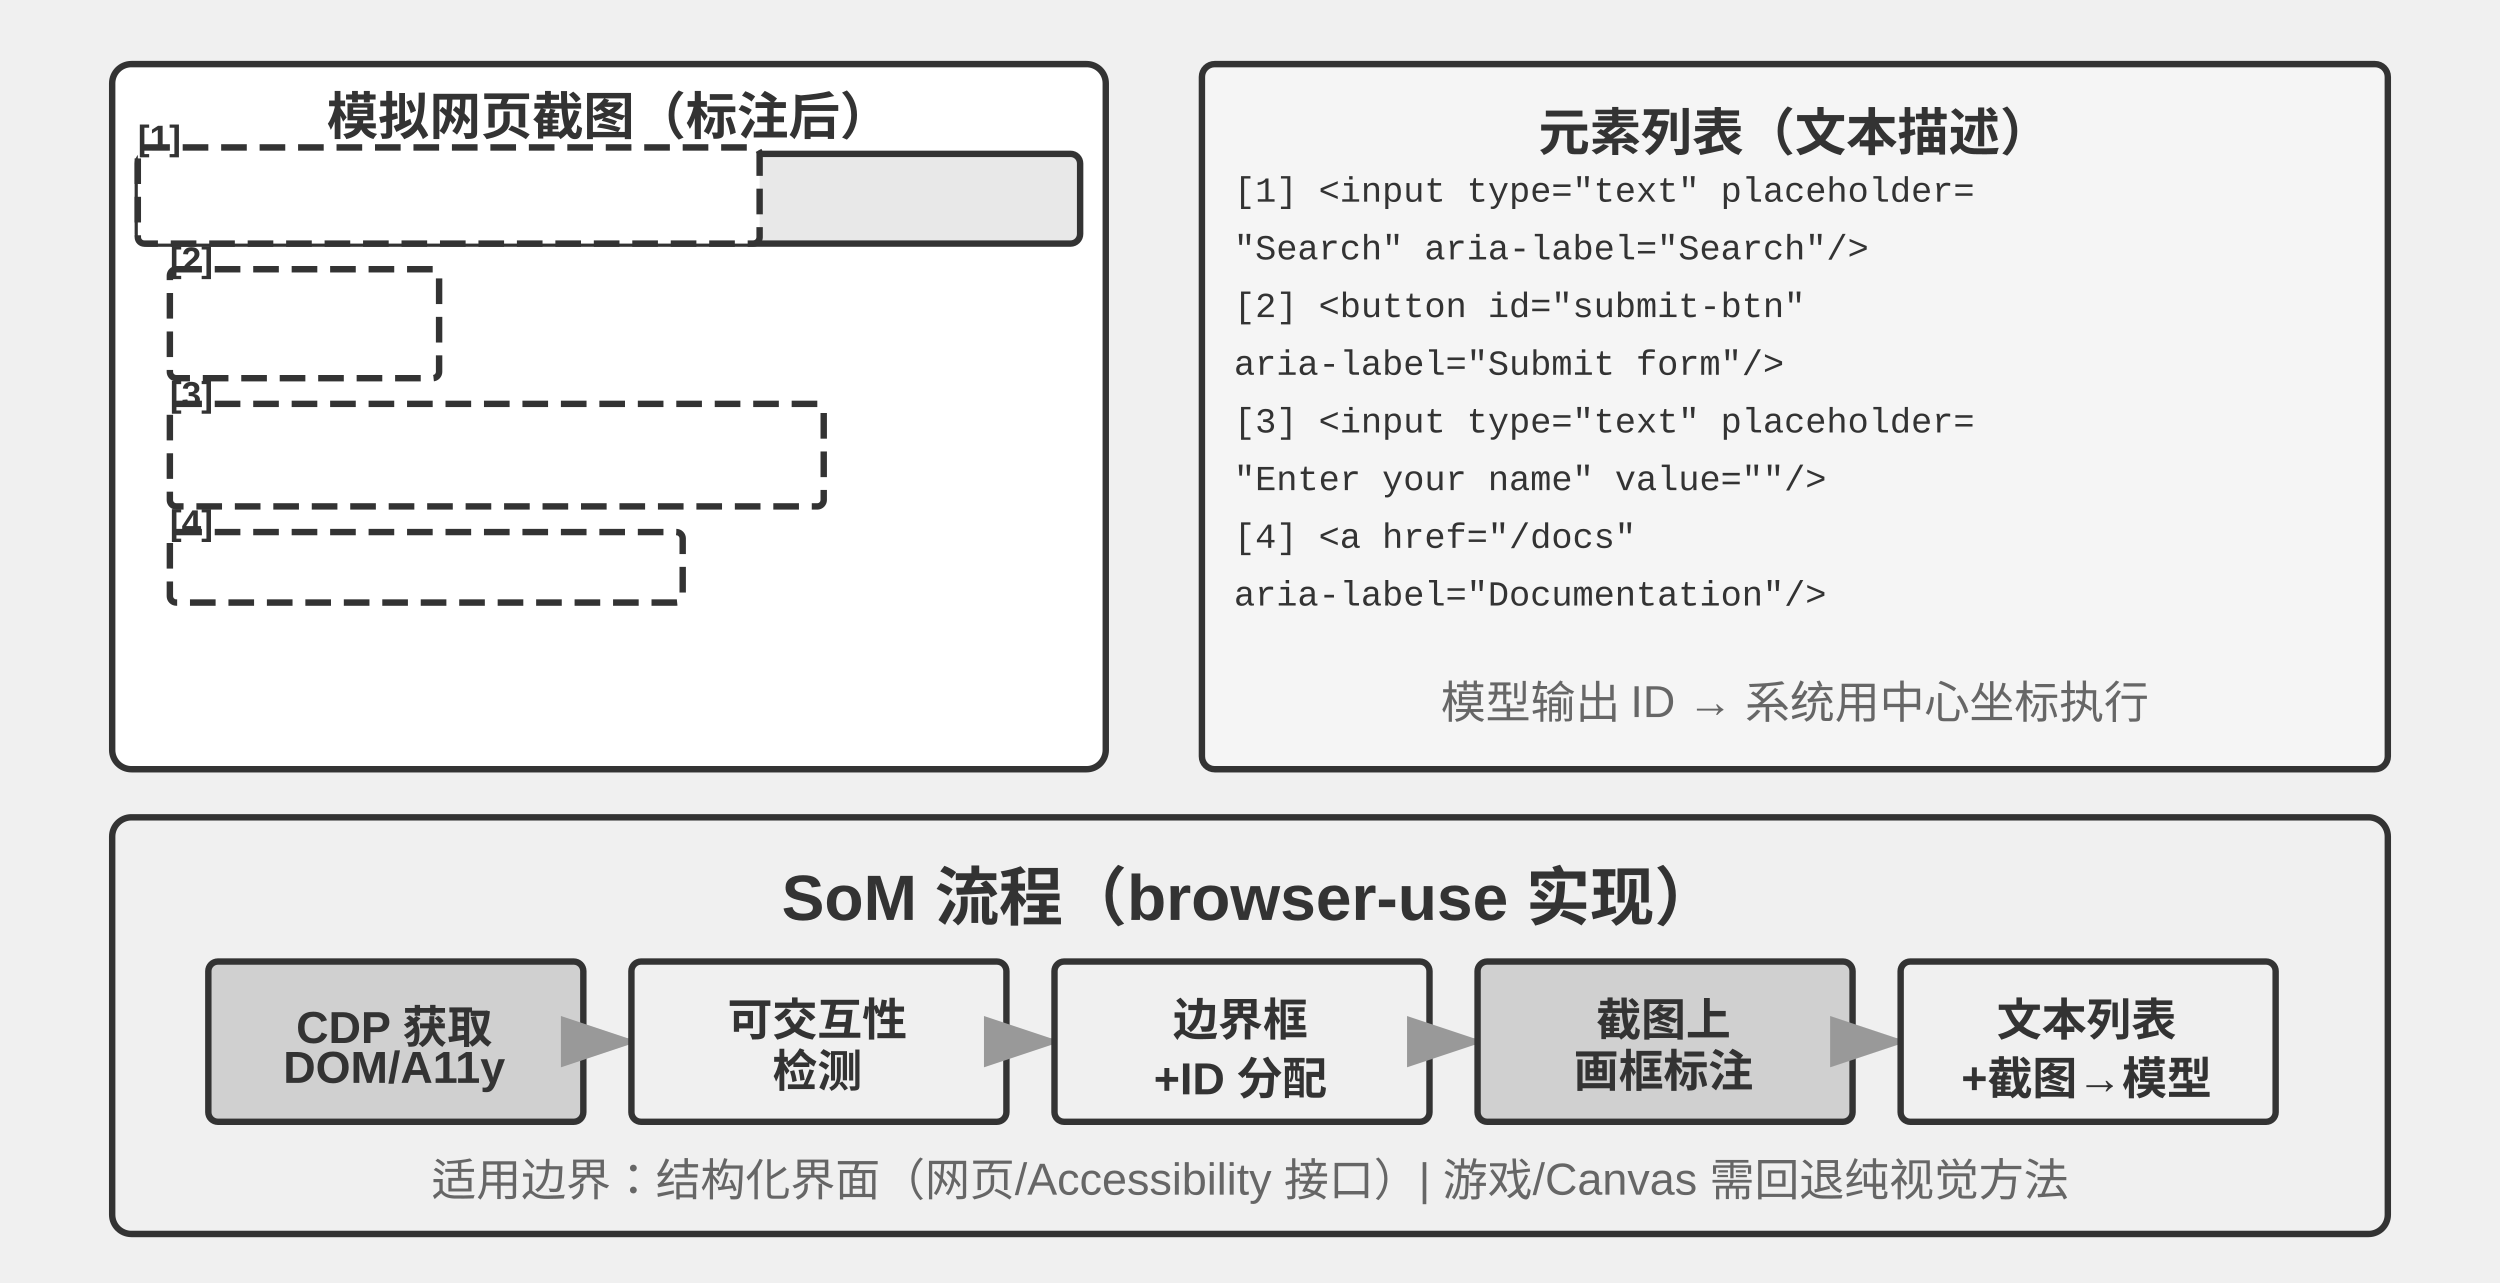
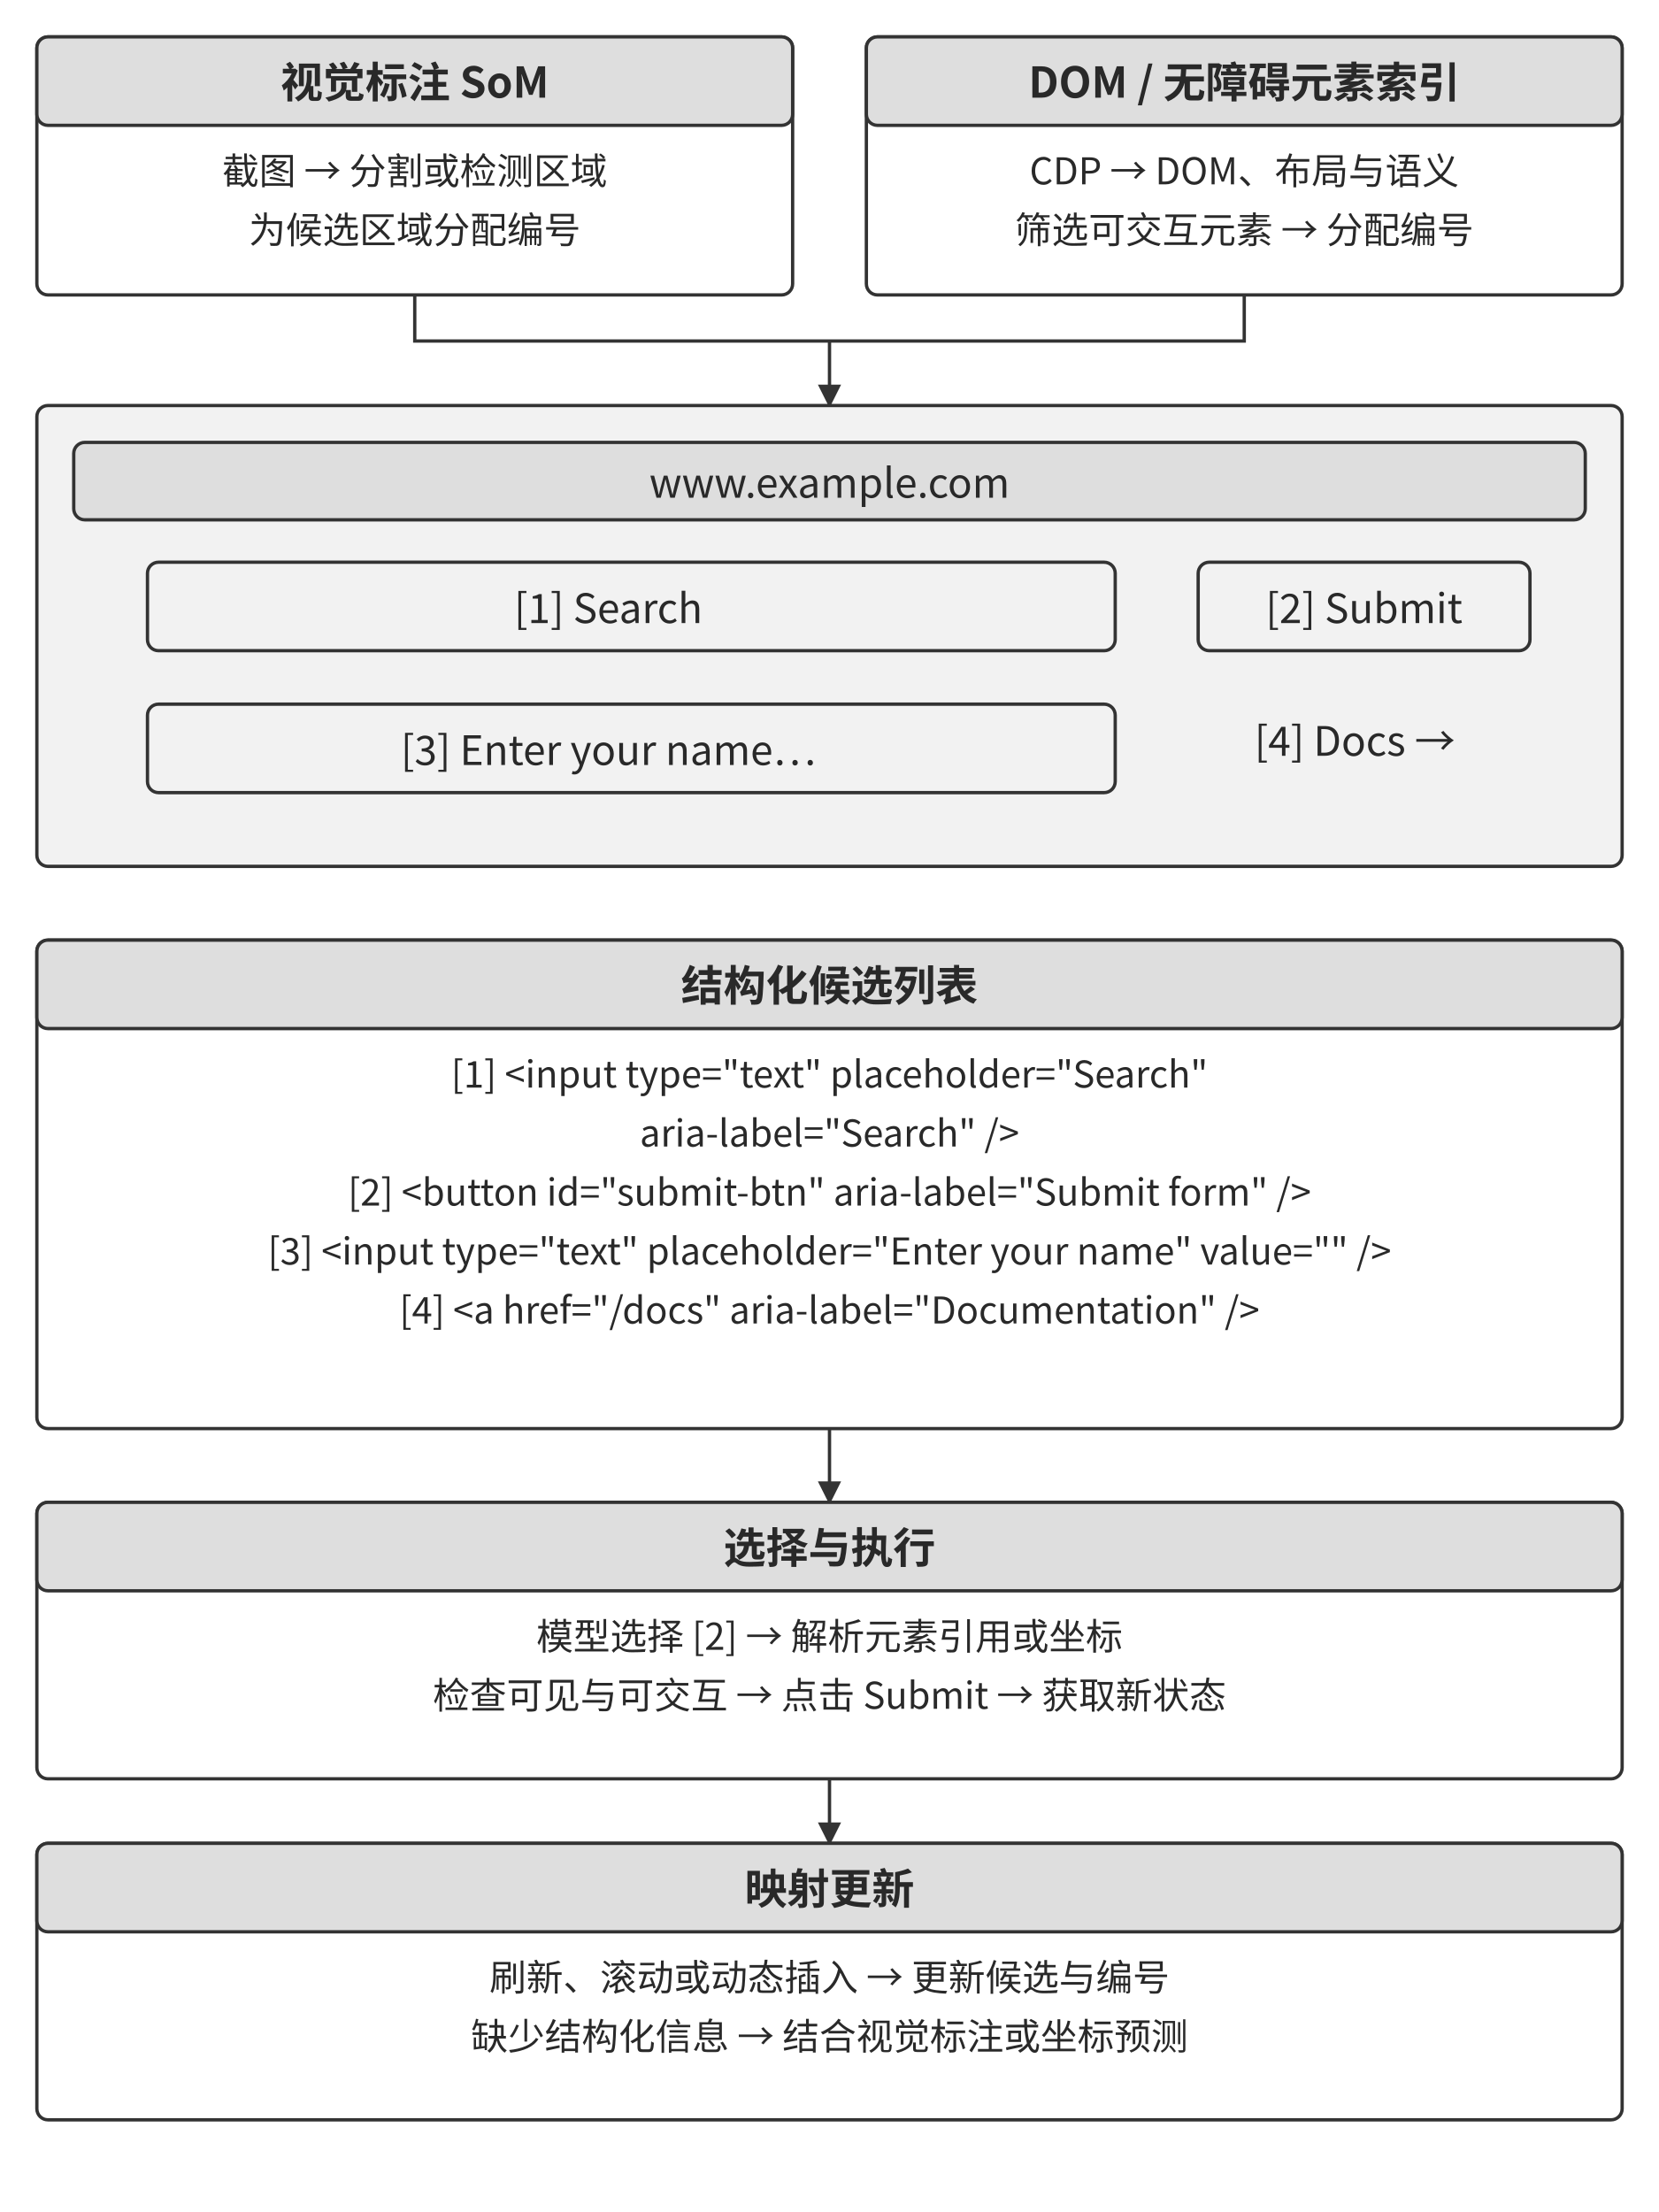
- <svg xmlns="http://www.w3.org/2000/svg" viewBox="0 40 780 400" width="780" height="400" style="background:#ffffff">
+ <svg xmlns="http://www.w3.org/2000/svg" width="150mm" height="200.00mm" viewBox="0 0 900 1200" role="img" aria-labelledby="title desc">
  <defs>
-     <marker id="ah" markerWidth="12" markerHeight="8" refX="12" refY="4" orient="auto">
-       <polygon points="0 0, 12 4, 0 8" fill="#333333" />
-     </marker>
-     <marker id="ah-light" markerWidth="12" markerHeight="8" refX="12" refY="4" orient="auto">
-       <polygon points="0 0, 12 4, 0 8" fill="#999999" />
+     <marker id="arrow" viewBox="0 0 10 10" refX="9" refY="5" markerWidth="7" markerHeight="7" orient="auto-start-reverse">
+       <path d="M0 0 L10 5 L0 10 Z" fill="#333333" />
    </marker>
  </defs>
-   <rect x="35" y="60" width="310" height="220" rx="6" fill="#ffffff" stroke="#333333" stroke-width="2" />
-   <text x="190" y="75" font-family="Arial, 'Helvetica Neue', Helvetica, 'PingFang SC', 'Microsoft YaHei', sans-serif" font-size="16" fill="#333333" text-anchor="middle" dominant-baseline="central" font-weight="bold">模拟网页截图（标注后）</text>
-   <rect x="43" y="88" width="294" height="28" rx="3" fill="#e8e8e8" stroke="#333333" stroke-width="2" />
-   <rect x="47" y="92" width="180" height="20" rx="2" fill="#ffffff" stroke="#333333" stroke-width="2" />
-   <text x="53" y="102" font-family="'Courier New', Courier, monospace" font-size="10" fill="#333333" text-anchor="start" dominant-baseline="central">www.example.com</text>
-   <rect x="43" y="86" width="194" height="30" rx="2" fill="#ffffff" stroke="#333333" stroke-width="2" stroke-dasharray="8,4" />
-   <text x="43" y="83" font-family="Arial, 'Helvetica Neue', Helvetica, 'PingFang SC', 'Microsoft YaHei', sans-serif" font-size="11" fill="#333333" text-anchor="start" dominant-baseline="central" font-weight="bold">[1]</text>
-   <rect x="55" y="126" width="80" height="30" rx="4" fill="#f0f0f0" stroke="#333333" stroke-width="2" />
-   <text x="95" y="141" font-family="Arial, 'Helvetica Neue', Helvetica, 'PingFang SC', 'Microsoft YaHei', sans-serif" font-size="16" fill="#333333" text-anchor="middle" dominant-baseline="central" font-weight="normal">Submit</text>
-   <rect x="53" y="124" width="84" height="34" rx="2" fill="#ffffff" stroke="#333333" stroke-width="2" stroke-dasharray="8,4" />
-   <text x="53" y="121" font-family="Arial, 'Helvetica Neue', Helvetica, 'PingFang SC', 'Microsoft YaHei', sans-serif" font-size="11" fill="#333333" text-anchor="start" dominant-baseline="central" font-weight="bold">[2]</text>
-   <rect x="55" y="168" width="200" height="28" rx="3" fill="#ffffff" stroke="#333333" stroke-width="2" />
-   <rect x="55" y="168" width="200" height="28" rx="3" fill="#ffffff" stroke="#999999" stroke-width="2" />
-   <text x="65" y="182" font-family="Arial, 'Helvetica Neue', Helvetica, 'PingFang SC', 'Microsoft YaHei', sans-serif" font-size="14" fill="#666666" text-anchor="start" dominant-baseline="central" font-weight="normal">Enter your name...</text>
-   <rect x="53" y="166" width="204" height="32" rx="2" fill="#ffffff" stroke="#333333" stroke-width="2" stroke-dasharray="8,4" />
-   <text x="53" y="163" font-family="Arial, 'Helvetica Neue', Helvetica, 'PingFang SC', 'Microsoft YaHei', sans-serif" font-size="11" fill="#333333" text-anchor="start" dominant-baseline="central" font-weight="bold">[3]</text>
-   <text x="65" y="218" font-family="Arial, 'Helvetica Neue', Helvetica, 'PingFang SC', 'Microsoft YaHei', sans-serif" font-size="16" fill="#666666" text-anchor="start" dominant-baseline="central" font-weight="normal">Documentation →</text>
-   <rect x="53" y="206" width="160" height="22" rx="2" fill="#ffffff" stroke="#333333" stroke-width="2" stroke-dasharray="8,4" />
-   <text x="53" y="203" font-family="Arial, 'Helvetica Neue', Helvetica, 'PingFang SC', 'Microsoft YaHei', sans-serif" font-size="11" fill="#333333" text-anchor="start" dominant-baseline="central" font-weight="bold">[4]</text>
-   <rect x="375" y="60" width="370" height="220" rx="4" fill="#f5f5f5" stroke="#333333" stroke-width="2" />
-   <text x="560" y="80" font-family="Arial, 'Helvetica Neue', Helvetica, 'PingFang SC', 'Microsoft YaHei', sans-serif" font-size="16" fill="#333333" text-anchor="middle" dominant-baseline="central" font-weight="bold">元素列表（文本描述）</text>
-   <text x="385" y="100" font-family="'Courier New', Courier, monospace" font-size="11" fill="#333333" text-anchor="start" dominant-baseline="central">[1] &lt;input type="text" placeholder=</text>
-   <text x="385" y="118" font-family="'Courier New', Courier, monospace" font-size="11" fill="#333333" text-anchor="start" dominant-baseline="central">     "Search" aria-label="Search"/&gt;</text>
-   <text x="385" y="136" font-family="'Courier New', Courier, monospace" font-size="11" fill="#333333" text-anchor="start" dominant-baseline="central">[2] &lt;button id="submit-btn"</text>
-   <text x="385" y="154" font-family="'Courier New', Courier, monospace" font-size="11" fill="#333333" text-anchor="start" dominant-baseline="central">     aria-label="Submit form"/&gt;</text>
-   <text x="385" y="172" font-family="'Courier New', Courier, monospace" font-size="11" fill="#333333" text-anchor="start" dominant-baseline="central">[3] &lt;input type="text" placeholder=</text>
-   <text x="385" y="190" font-family="'Courier New', Courier, monospace" font-size="11" fill="#333333" text-anchor="start" dominant-baseline="central">     "Enter your name" value=""/&gt;</text>
-   <text x="385" y="208" font-family="'Courier New', Courier, monospace" font-size="11" fill="#333333" text-anchor="start" dominant-baseline="central">[4] &lt;a href="/docs"</text>
-   <text x="385" y="226" font-family="'Courier New', Courier, monospace" font-size="11" fill="#333333" text-anchor="start" dominant-baseline="central">     aria-label="Documentation"/&gt;</text>
-   <text x="560" y="258" font-family="Arial, 'Helvetica Neue', Helvetica, 'PingFang SC', 'Microsoft YaHei', sans-serif" font-size="14" fill="#666666" text-anchor="middle" dominant-baseline="central" font-weight="normal">模型输出 ID → 系统用中心坐标执行</text>
-   <rect x="35" y="295" width="710" height="130" rx="6" fill="#f0f0f0" stroke="#333333" stroke-width="2" />
-   <text x="390" y="315" font-family="Arial, 'Helvetica Neue', Helvetica, 'PingFang SC', 'Microsoft YaHei', sans-serif" font-size="20" fill="#333333" text-anchor="middle" dominant-baseline="central" font-weight="bold">SoM 流程（browser-use 实现）</text>
-   <rect x="65" y="340" width="117" height="50" rx="3" fill="#d0d0d0" stroke="#333333" stroke-width="2" />
-   <text x="123" y="357" font-family="Arial, 'Helvetica Neue', Helvetica, 'PingFang SC', 'Microsoft YaHei', sans-serif" font-size="14" fill="#333333" text-anchor="middle" dominant-baseline="central" font-weight="bold">CDP 获取</text>
-   <text x="123" y="373" font-family="Arial, 'Helvetica Neue', Helvetica, 'PingFang SC', 'Microsoft YaHei', sans-serif" font-size="14" fill="#333333" text-anchor="middle" dominant-baseline="central" font-weight="bold">DOM/A11y</text>
-   <line x1="184" y1="365" x2="199" y2="365" stroke="#999999" stroke-width="2" marker-end="url(#ah-light)" />
-   <rect x="197" y="340" width="117" height="50" rx="3" fill="#f0f0f0" stroke="#333333" stroke-width="2" />
-   <text x="255" y="357" font-family="Arial, 'Helvetica Neue', Helvetica, 'PingFang SC', 'Microsoft YaHei', sans-serif" font-size="14" fill="#333333" text-anchor="middle" dominant-baseline="central" font-weight="bold">可交互性</text>
-   <text x="255" y="373" font-family="Arial, 'Helvetica Neue', Helvetica, 'PingFang SC', 'Microsoft YaHei', sans-serif" font-size="14" fill="#333333" text-anchor="middle" dominant-baseline="central" font-weight="bold">检测</text>
-   <line x1="316" y1="365" x2="331" y2="365" stroke="#999999" stroke-width="2" marker-end="url(#ah-light)" />
-   <rect x="329" y="340" width="117" height="50" rx="3" fill="#f0f0f0" stroke="#333333" stroke-width="2" />
-   <text x="387" y="357" font-family="Arial, 'Helvetica Neue', Helvetica, 'PingFang SC', 'Microsoft YaHei', sans-serif" font-size="14" fill="#333333" text-anchor="middle" dominant-baseline="central" font-weight="bold">边界框</text>
-   <text x="387" y="373" font-family="Arial, 'Helvetica Neue', Helvetica, 'PingFang SC', 'Microsoft YaHei', sans-serif" font-size="14" fill="#333333" text-anchor="middle" dominant-baseline="central" font-weight="bold">+ID 分配</text>
-   <line x1="448" y1="365" x2="463" y2="365" stroke="#999999" stroke-width="2" marker-end="url(#ah-light)" />
-   <rect x="461" y="340" width="117" height="50" rx="3" fill="#d0d0d0" stroke="#333333" stroke-width="2" />
-   <text x="519" y="357" font-family="Arial, 'Helvetica Neue', Helvetica, 'PingFang SC', 'Microsoft YaHei', sans-serif" font-size="14" fill="#333333" text-anchor="middle" dominant-baseline="central" font-weight="bold">截图上</text>
-   <text x="519" y="373" font-family="Arial, 'Helvetica Neue', Helvetica, 'PingFang SC', 'Microsoft YaHei', sans-serif" font-size="14" fill="#333333" text-anchor="middle" dominant-baseline="central" font-weight="bold">画框标注</text>
-   <line x1="580" y1="365" x2="595" y2="365" stroke="#999999" stroke-width="2" marker-end="url(#ah-light)" />
-   <rect x="593" y="340" width="117" height="50" rx="3" fill="#f0f0f0" stroke="#333333" stroke-width="2" />
-   <text x="651" y="357" font-family="Arial, 'Helvetica Neue', Helvetica, 'PingFang SC', 'Microsoft YaHei', sans-serif" font-size="14" fill="#333333" text-anchor="middle" dominant-baseline="central" font-weight="bold">文本列表</text>
-   <text x="651" y="373" font-family="Arial, 'Helvetica Neue', Helvetica, 'PingFang SC', 'Microsoft YaHei', sans-serif" font-size="14" fill="#333333" text-anchor="middle" dominant-baseline="central" font-weight="bold">+截图→模型</text>
-   <text x="390" y="407" font-family="Arial, 'Helvetica Neue', Helvetica, 'PingFang SC', 'Microsoft YaHei', sans-serif" font-size="14" fill="#666666" text-anchor="middle" dominant-baseline="central" font-weight="normal">适用边界：结构化界面（网页/Accessibility 接口）| 游戏/Canvas 需回退纯视觉方法</text>
+   <rect width="900" height="1200" fill="#ffffff" />
+   <rect x="20" y="20" width="410" height="140" rx="6" fill="#ffffff" stroke="#333333" stroke-width="1.8" />
+   <rect x="20" y="20" width="410" height="48" rx="6" fill="#dedede" stroke="#333333" stroke-width="1.8" />
+   <text x="225.0" y="53" text-anchor="middle" font-family="Noto Sans CJK SC,Source Han Sans CN,Microsoft YaHei,sans-serif" font-size="23" font-weight="700" fill="#292929">视觉标注 SoM</text>
+   <text x="225.0" y="100" text-anchor="middle" font-family="Noto Sans CJK SC,Source Han Sans CN,Microsoft YaHei,sans-serif" font-size="20" font-weight="400" fill="#292929">截图 → 分割或检测区域</text>
+   <text x="225.0" y="132" text-anchor="middle" font-family="Noto Sans CJK SC,Source Han Sans CN,Microsoft YaHei,sans-serif" font-size="20" font-weight="400" fill="#292929">为候选区域分配编号</text>
+   <rect x="470" y="20" width="410" height="140" rx="6" fill="#ffffff" stroke="#333333" stroke-width="1.8" />
+   <rect x="470" y="20" width="410" height="48" rx="6" fill="#dedede" stroke="#333333" stroke-width="1.8" />
+   <text x="675.0" y="53" text-anchor="middle" font-family="Noto Sans CJK SC,Source Han Sans CN,Microsoft YaHei,sans-serif" font-size="23" font-weight="700" fill="#292929">DOM / 无障碍元素索引</text>
+   <text x="675.0" y="100" text-anchor="middle" font-family="Noto Sans CJK SC,Source Han Sans CN,Microsoft YaHei,sans-serif" font-size="20" font-weight="400" fill="#292929">CDP → DOM、布局与语义</text>
+   <text x="675.0" y="132" text-anchor="middle" font-family="Noto Sans CJK SC,Source Han Sans CN,Microsoft YaHei,sans-serif" font-size="20" font-weight="400" fill="#292929">筛选可交互元素 → 分配编号</text>
+   <path d="M 225 160 L 225 185 L 675 185 L 675 160" fill="none" stroke="#333333" stroke-width="1.8" />
+   <path d="M 450 185 L 450 220" fill="none" stroke="#333333" stroke-width="1.8" marker-end="url(#arrow)" />
+   <rect x="20" y="220" width="860" height="250" rx="6" fill="#f2f2f2" stroke="#333333" stroke-width="1.8" />
+   <rect x="40" y="240" width="820" height="42" rx="6" fill="#dedede" stroke="#333333" stroke-width="1.8" />
+   <text x="450" y="270" text-anchor="middle" font-family="Noto Sans CJK SC,Source Han Sans CN,Microsoft YaHei,sans-serif" font-size="22" font-weight="400" fill="#292929">www.example.com</text>
+   <rect x="80" y="305" width="525" height="48" rx="6" fill="#f2f2f2" stroke="#333333" stroke-width="1.8" />
+   <text x="330" y="338" text-anchor="middle" font-family="Noto Sans CJK SC,Source Han Sans CN,Microsoft YaHei,sans-serif" font-size="22" font-weight="400" fill="#292929">[1] Search</text>
+   <rect x="650" y="305" width="180" height="48" rx="6" fill="#f2f2f2" stroke="#333333" stroke-width="1.8" />
+   <text x="740" y="338" text-anchor="middle" font-family="Noto Sans CJK SC,Source Han Sans CN,Microsoft YaHei,sans-serif" font-size="22" font-weight="400" fill="#292929">[2] Submit</text>
+   <rect x="80" y="382" width="525" height="48" rx="6" fill="#f2f2f2" stroke="#333333" stroke-width="1.8" />
+   <text x="330" y="415" text-anchor="middle" font-family="Noto Sans CJK SC,Source Han Sans CN,Microsoft YaHei,sans-serif" font-size="22" font-weight="400" fill="#292929">[3] Enter your name…</text>
+   <text x="735" y="410" text-anchor="middle" font-family="Noto Sans CJK SC,Source Han Sans CN,Microsoft YaHei,sans-serif" font-size="22" font-weight="400" fill="#292929">[4] Docs →</text>
+   <rect x="20" y="510" width="860" height="265" rx="6" fill="#ffffff" stroke="#333333" stroke-width="1.8" />
+   <rect x="20" y="510" width="860" height="48" rx="6" fill="#dedede" stroke="#333333" stroke-width="1.8" />
+   <text x="450.0" y="543" text-anchor="middle" font-family="Noto Sans CJK SC,Source Han Sans CN,Microsoft YaHei,sans-serif" font-size="23" font-weight="700" fill="#292929">结构化候选列表</text>
+   <text x="450.0" y="590" text-anchor="middle" font-family="Noto Sans CJK SC,Source Han Sans CN,Microsoft YaHei,sans-serif" font-size="20" font-weight="400" fill="#292929">[1] &lt;input type="text" placeholder="Search"</text>
+   <text x="450.0" y="622" text-anchor="middle" font-family="Noto Sans CJK SC,Source Han Sans CN,Microsoft YaHei,sans-serif" font-size="20" font-weight="400" fill="#292929">      aria-label="Search" /&gt;</text>
+   <text x="450.0" y="654" text-anchor="middle" font-family="Noto Sans CJK SC,Source Han Sans CN,Microsoft YaHei,sans-serif" font-size="20" font-weight="400" fill="#292929">[2] &lt;button id="submit-btn" aria-label="Submit form" /&gt;</text>
+   <text x="450.0" y="686" text-anchor="middle" font-family="Noto Sans CJK SC,Source Han Sans CN,Microsoft YaHei,sans-serif" font-size="20" font-weight="400" fill="#292929">[3] &lt;input type="text" placeholder="Enter your name" value="" /&gt;</text>
+   <text x="450.0" y="718" text-anchor="middle" font-family="Noto Sans CJK SC,Source Han Sans CN,Microsoft YaHei,sans-serif" font-size="20" font-weight="400" fill="#292929">[4] &lt;a href="/docs" aria-label="Documentation" /&gt;</text>
+   <path d="M 450 775 L 450 815" fill="none" stroke="#333333" stroke-width="1.8" marker-end="url(#arrow)" />
+   <rect x="20" y="815" width="860" height="150" rx="6" fill="#ffffff" stroke="#333333" stroke-width="1.8" />
+   <rect x="20" y="815" width="860" height="48" rx="6" fill="#dedede" stroke="#333333" stroke-width="1.8" />
+   <text x="450.0" y="848" text-anchor="middle" font-family="Noto Sans CJK SC,Source Han Sans CN,Microsoft YaHei,sans-serif" font-size="23" font-weight="700" fill="#292929">选择与执行</text>
+   <text x="450.0" y="895" text-anchor="middle" font-family="Noto Sans CJK SC,Source Han Sans CN,Microsoft YaHei,sans-serif" font-size="20" font-weight="400" fill="#292929">模型选择 [2] → 解析元素引用或坐标</text>
+   <text x="450.0" y="927" text-anchor="middle" font-family="Noto Sans CJK SC,Source Han Sans CN,Microsoft YaHei,sans-serif" font-size="20" font-weight="400" fill="#292929">检查可见与可交互 → 点击 Submit → 获取新状态</text>
+   <path d="M 450 965 L 450 1000" fill="none" stroke="#333333" stroke-width="1.8" marker-end="url(#arrow)" />
+   <rect x="20" y="1000" width="860" height="150" rx="6" fill="#ffffff" stroke="#333333" stroke-width="1.8" />
+   <rect x="20" y="1000" width="860" height="48" rx="6" fill="#dedede" stroke="#333333" stroke-width="1.8" />
+   <text x="450.0" y="1033" text-anchor="middle" font-family="Noto Sans CJK SC,Source Han Sans CN,Microsoft YaHei,sans-serif" font-size="23" font-weight="700" fill="#292929">映射更新</text>
+   <text x="450.0" y="1080" text-anchor="middle" font-family="Noto Sans CJK SC,Source Han Sans CN,Microsoft YaHei,sans-serif" font-size="20" font-weight="400" fill="#292929">刷新、滚动或动态插入 → 更新候选与编号</text>
+   <text x="450.0" y="1112" text-anchor="middle" font-family="Noto Sans CJK SC,Source Han Sans CN,Microsoft YaHei,sans-serif" font-size="20" font-weight="400" fill="#292929">缺少结构化信息 → 结合视觉标注或坐标预测</text>
</svg>
